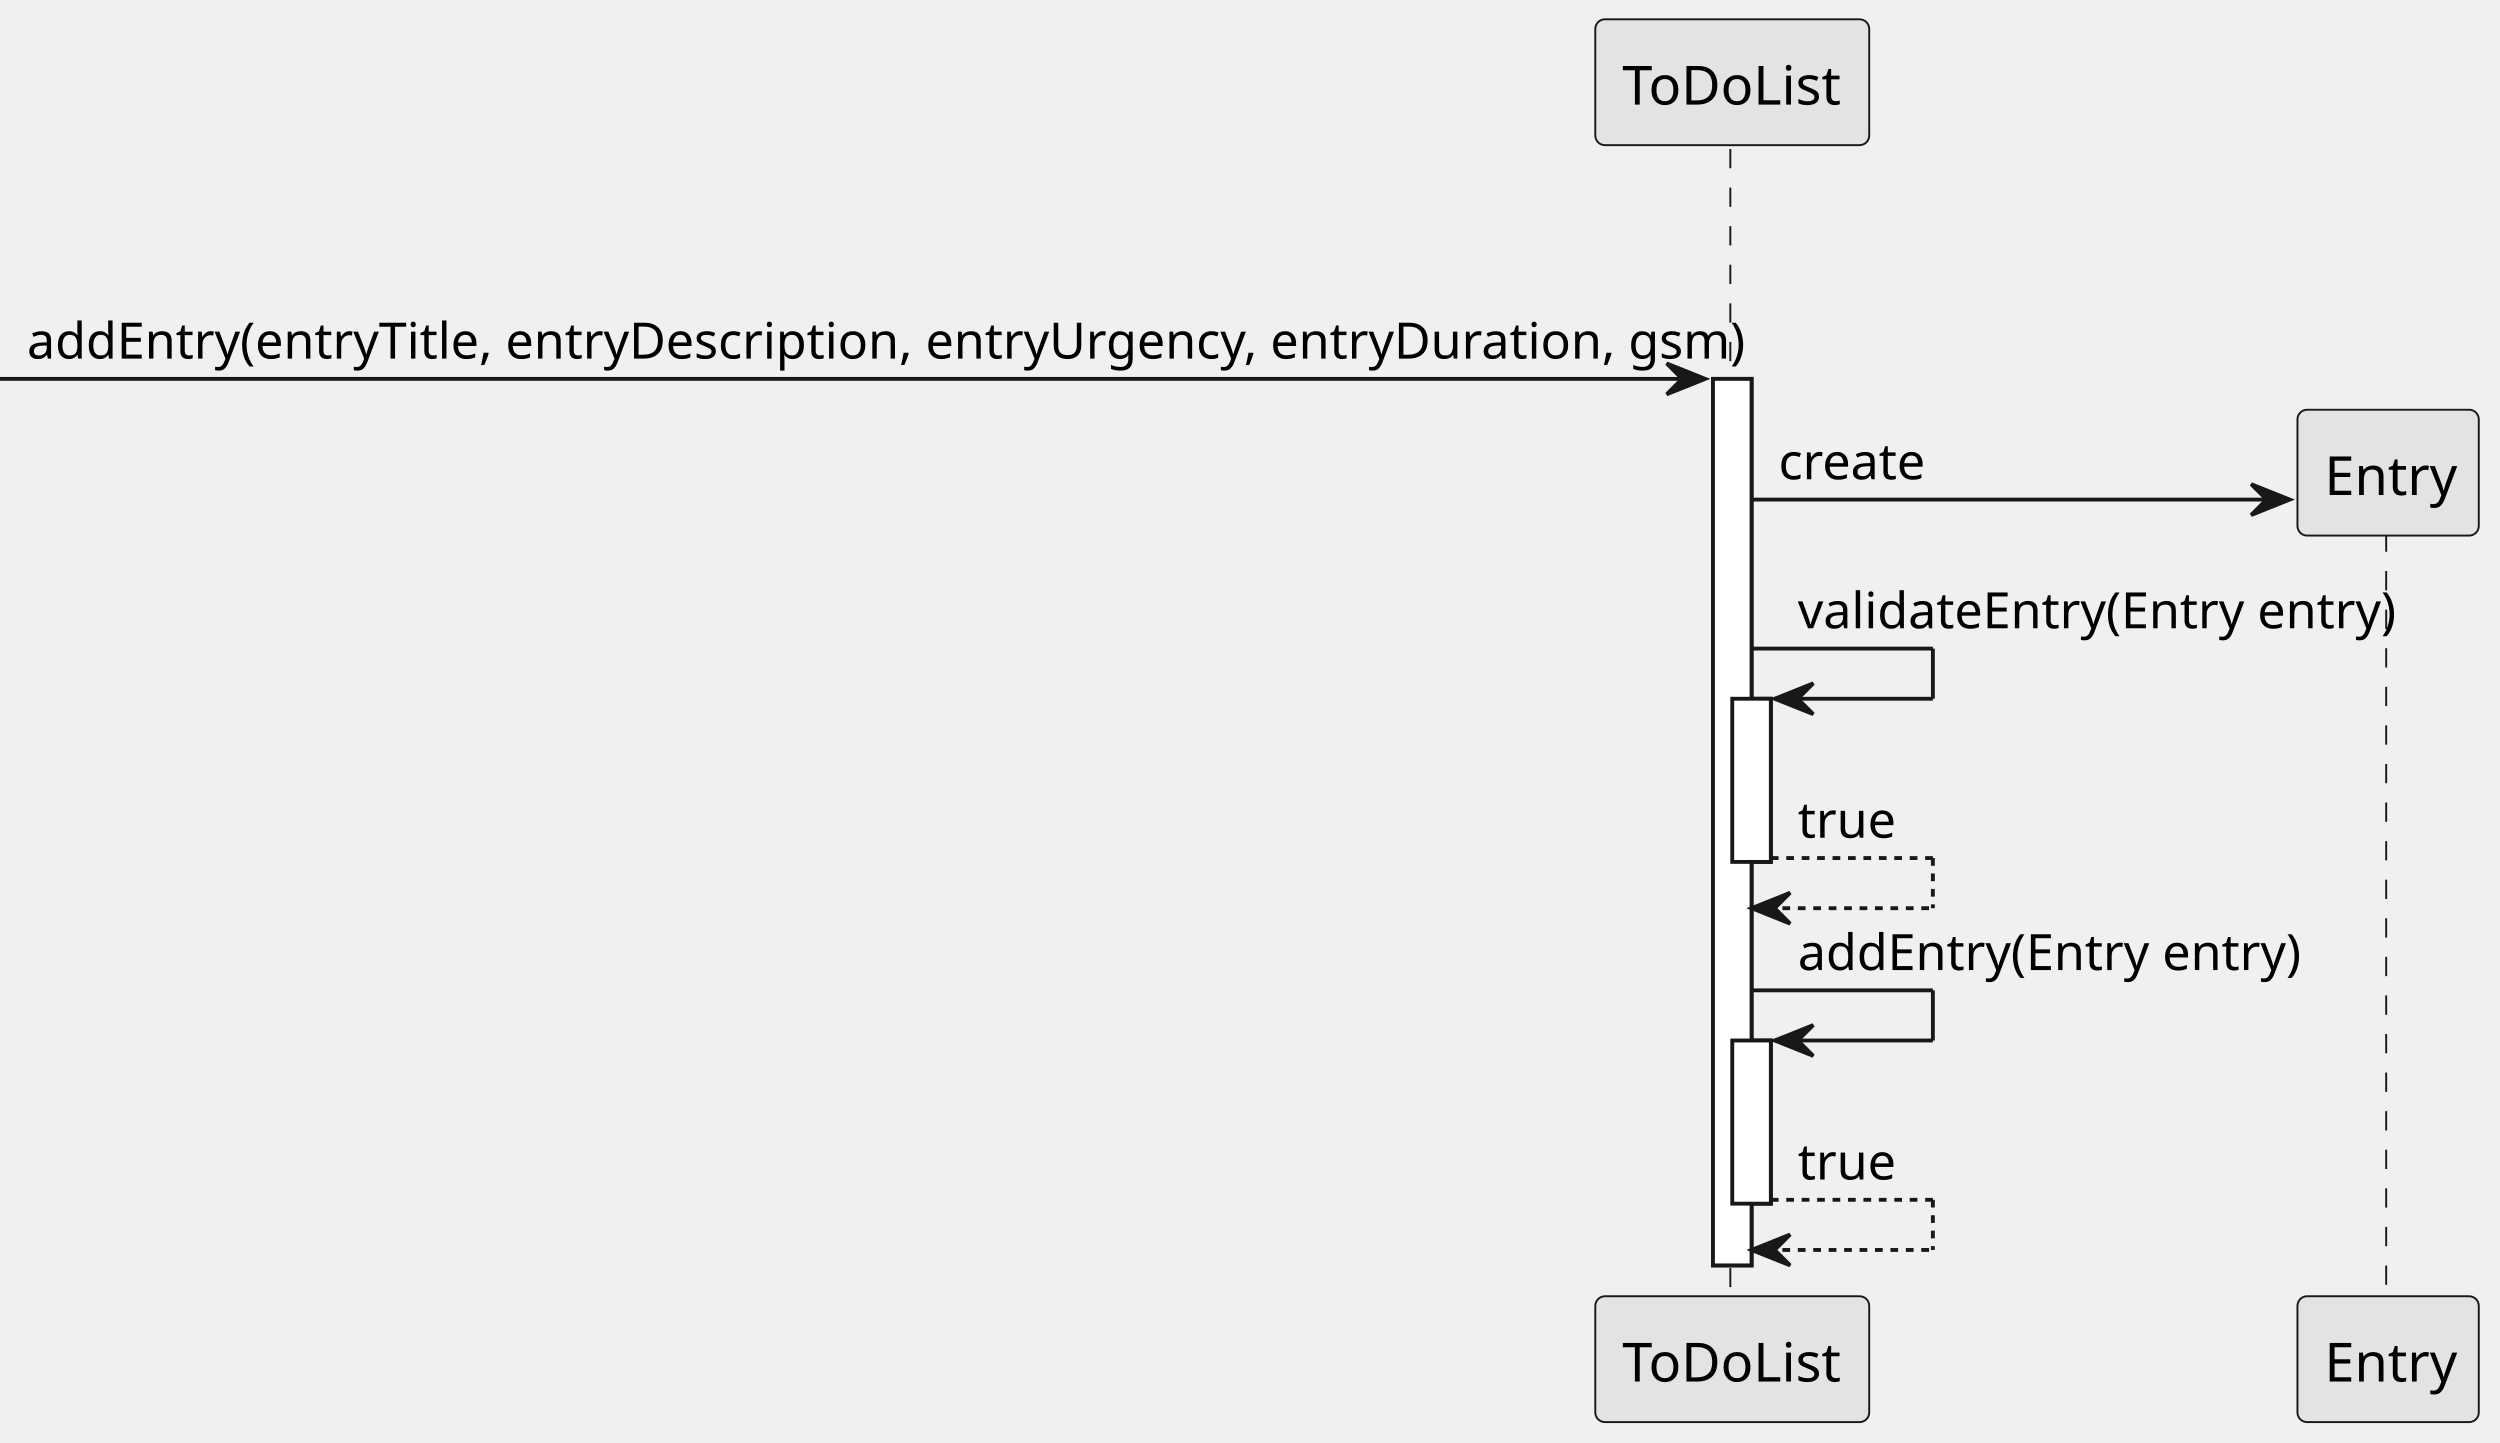
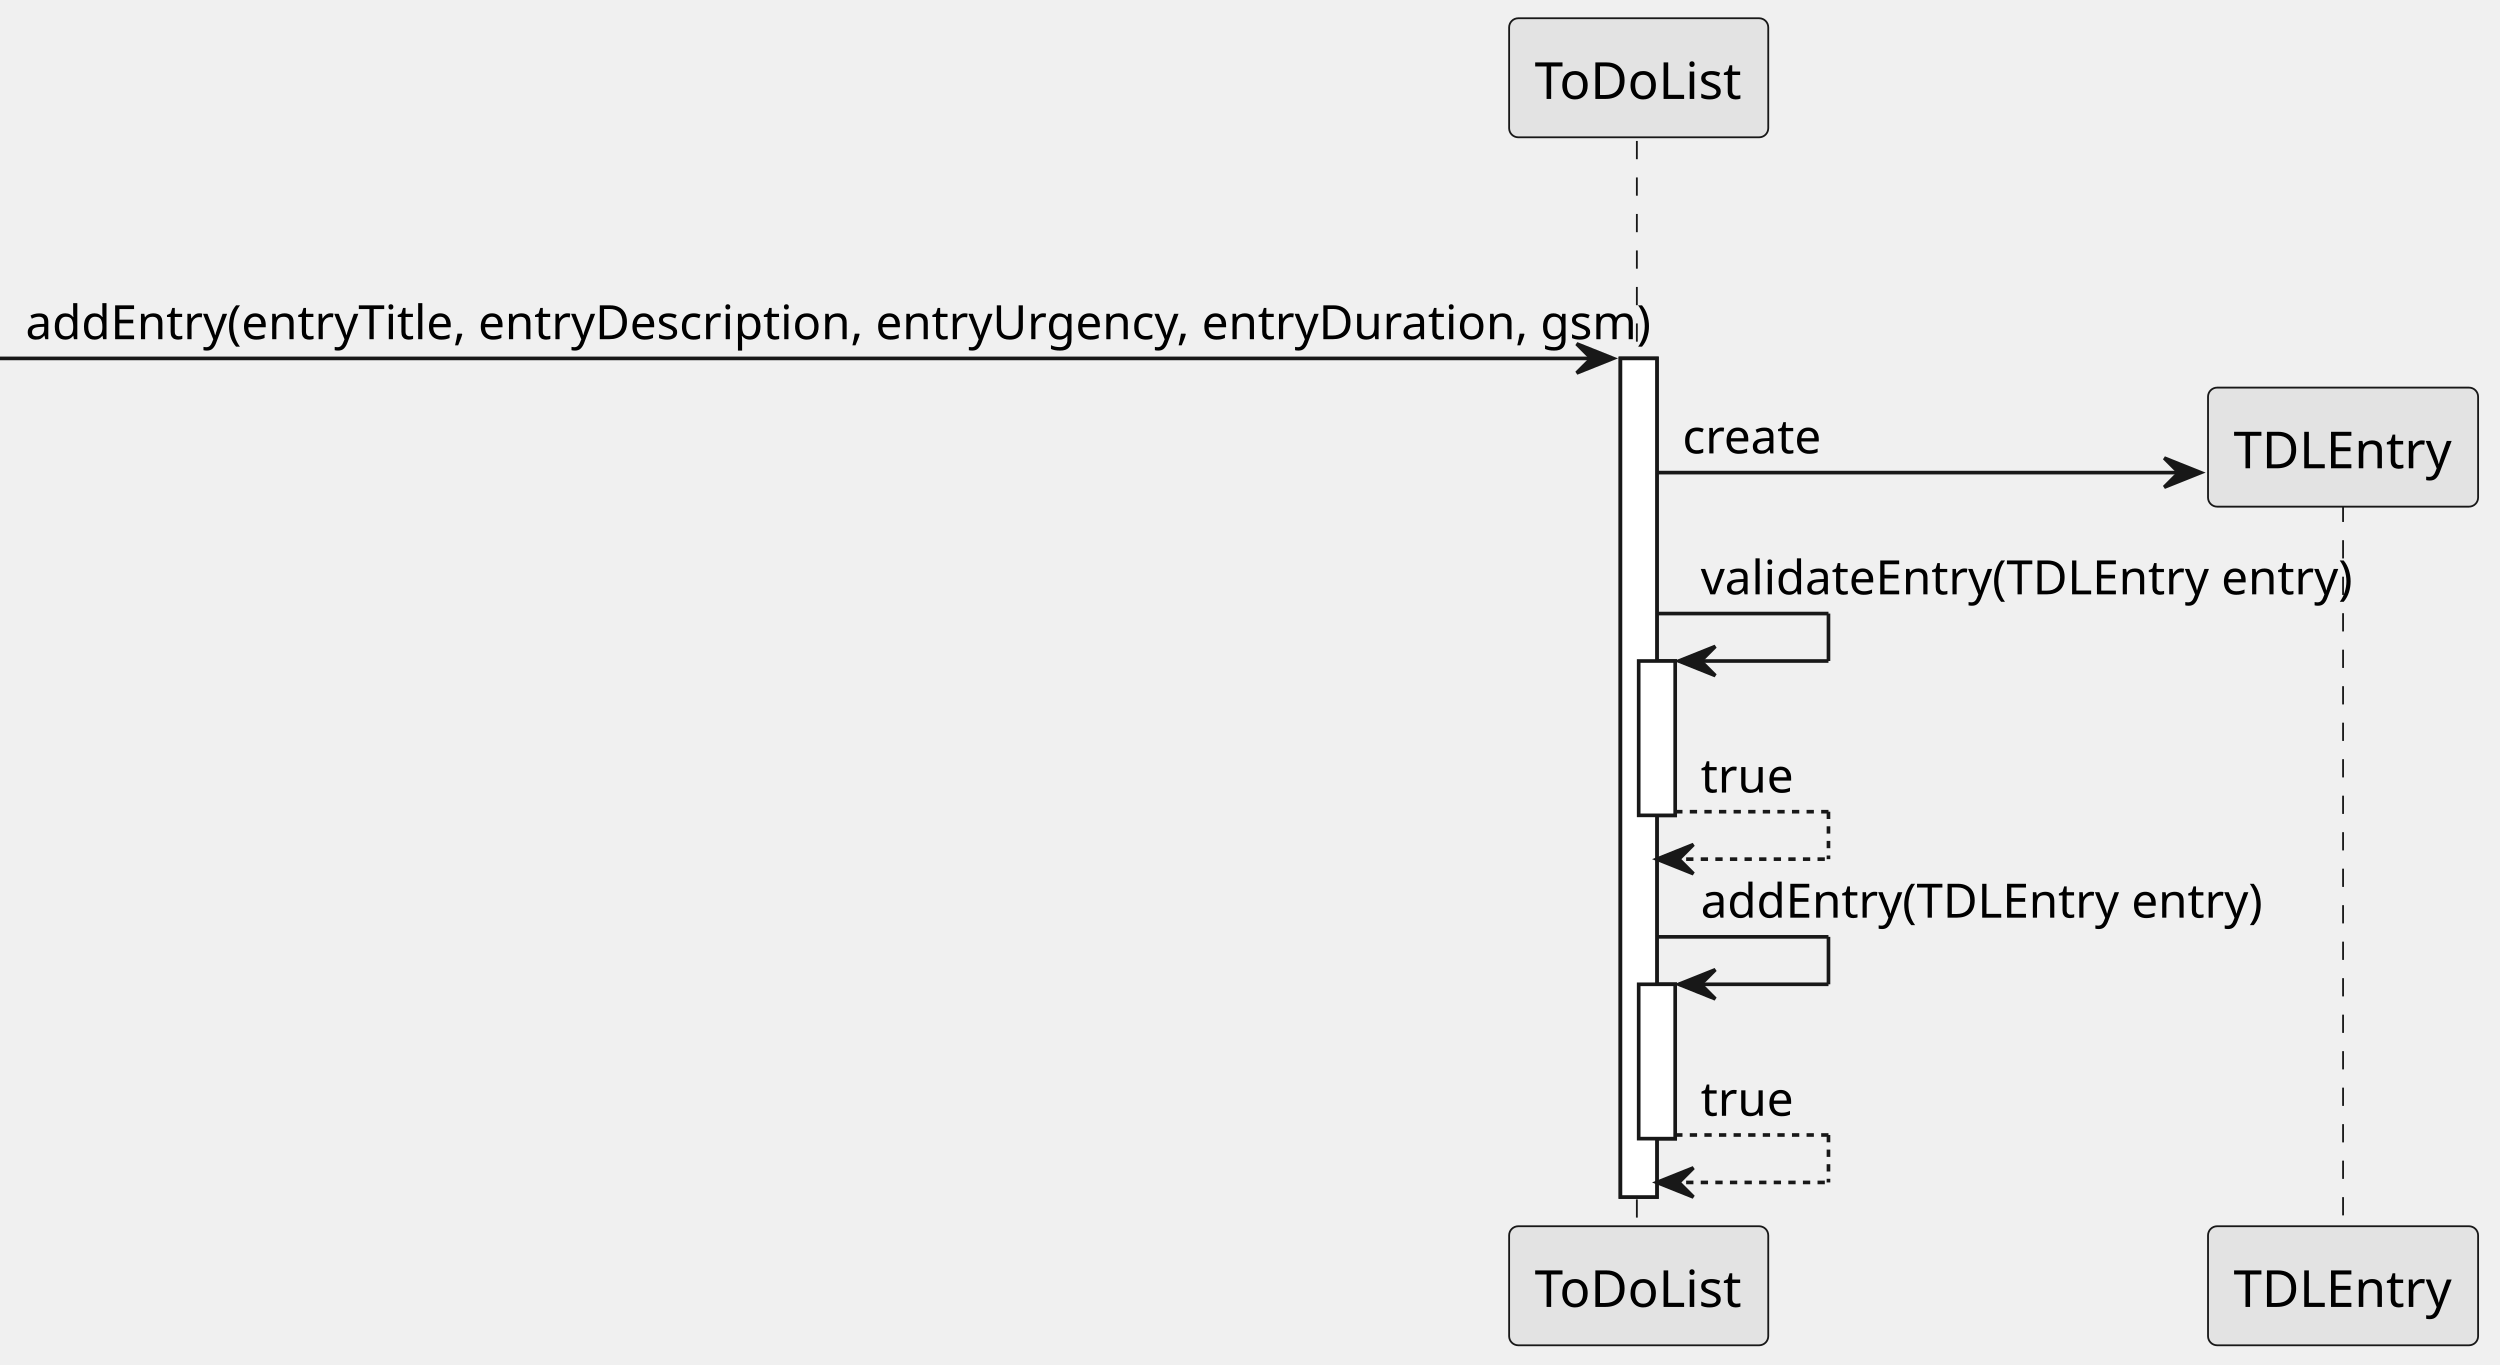
- <svg xmlns="http://www.w3.org/2000/svg" contentStyleType="text/css" height="374px" preserveAspectRatio="none" style="width:648px;height:374px;background:#FFFFFF;" version="1.1" viewBox="0 0 648 374" width="648px" zoomAndPan="magnify">
+ <svg xmlns="http://www.w3.org/2000/svg" contentStyleType="text/css" height="374px" preserveAspectRatio="none" style="width:685px;height:374px;background:#FFFFFF;" version="1.1" viewBox="0 0 685 374" width="685px" zoomAndPan="magnify">
  <defs />
  <g>
    <rect fill="#FFFFFF" height="229.785" style="stroke:#181818;stroke-width:1.0;" width="10" x="444" y="98.203" />
    <rect fill="#FFFFFF" height="42.291" style="stroke:#181818;stroke-width:1.0;" width="10" x="449" y="181.115" />
    <rect fill="#FFFFFF" height="42.291" style="stroke:#181818;stroke-width:1.0;" width="10" x="449" y="269.697" />
    <line style="stroke:#181818;stroke-width:0.5;stroke-dasharray:5.0,5.0;" x1="448.5" x2="448.5" y1="38.621" y2="336.988" />
-     <line style="stroke:#181818;stroke-width:0.5;stroke-dasharray:5.0,5.0;" x1="618.5" x2="618.5" y1="138.014" y2="336.988" />
+     <line style="stroke:#181818;stroke-width:0.5;stroke-dasharray:5.0,5.0;" x1="642" x2="642" y1="138.014" y2="336.988" />
    <rect fill="#E3E3E3" height="32.621" rx="2.5" ry="2.5" style="stroke:#181818;stroke-width:0.5;" width="71" x="413.5" y="5" />
    <text fill="#000000" font-family="sans-serif" font-size="14" lengthAdjust="spacing" textLength="57" x="420.5" y="27.107">ToDoList</text>
    <rect fill="#E3E3E3" height="32.621" rx="2.5" ry="2.5" style="stroke:#181818;stroke-width:0.5;" width="71" x="413.5" y="335.988" />
    <text fill="#000000" font-family="sans-serif" font-size="14" lengthAdjust="spacing" textLength="57" x="420.5" y="358.096">ToDoList</text>
-     <rect fill="#E3E3E3" height="32.621" rx="2.5" ry="2.5" style="stroke:#181818;stroke-width:0.5;" width="47" x="595.5" y="335.988" />
-     <text fill="#000000" font-family="sans-serif" font-size="14" lengthAdjust="spacing" textLength="33" x="602.5" y="358.096">Entry</text>
+     <rect fill="#E3E3E3" height="32.621" rx="2.5" ry="2.5" style="stroke:#181818;stroke-width:0.5;" width="74" x="605" y="335.988" />
+     <text fill="#000000" font-family="sans-serif" font-size="14" lengthAdjust="spacing" textLength="60" x="612" y="358.096">TDLEntry</text>
    <rect fill="#FFFFFF" height="229.785" style="stroke:#181818;stroke-width:1.0;" width="10" x="444" y="98.203" />
    <rect fill="#FFFFFF" height="42.291" style="stroke:#181818;stroke-width:1.0;" width="10" x="449" y="181.115" />
    <rect fill="#FFFFFF" height="42.291" style="stroke:#181818;stroke-width:1.0;" width="10" x="449" y="269.697" />
    <polygon fill="#181818" points="432,94.203,442,98.203,432,102.203,436,98.203" style="stroke:#181818;stroke-width:1.0;" />
    <line style="stroke:#181818;stroke-width:1.0;" x1="0" x2="438" y1="98.203" y2="98.203" />
    <text fill="#000000" font-family="sans-serif" font-size="13" lengthAdjust="spacing" textLength="418" x="7" y="92.94">addEntry(entryTitle, entryDescription, entryUrgency, entryDuration, gsm)</text>
-     <polygon fill="#181818" points="583.5,125.494,593.5,129.494,583.5,133.494,587.5,129.494" style="stroke:#181818;stroke-width:1.0;" />
-     <line style="stroke:#181818;stroke-width:1.0;" x1="454" x2="589.5" y1="129.494" y2="129.494" />
+     <polygon fill="#181818" points="593,125.494,603,129.494,593,133.494,597,129.494" style="stroke:#181818;stroke-width:1.0;" />
+     <line style="stroke:#181818;stroke-width:1.0;" x1="454" x2="599" y1="129.494" y2="129.494" />
    <text fill="#000000" font-family="sans-serif" font-size="13" lengthAdjust="spacing" textLength="36" x="461" y="124.231">create</text>
-     <rect fill="#E3E3E3" height="32.621" rx="2.5" ry="2.5" style="stroke:#181818;stroke-width:0.5;" width="47" x="595.5" y="106.203" />
-     <text fill="#000000" font-family="sans-serif" font-size="14" lengthAdjust="spacing" textLength="33" x="602.5" y="128.31">Entry</text>
+     <rect fill="#E3E3E3" height="32.621" rx="2.5" ry="2.5" style="stroke:#181818;stroke-width:0.5;" width="74" x="605" y="106.203" />
+     <text fill="#000000" font-family="sans-serif" font-size="14" lengthAdjust="spacing" textLength="60" x="612" y="128.31">TDLEntry</text>
    <line style="stroke:#181818;stroke-width:1.0;" x1="454" x2="501" y1="168.115" y2="168.115" />
    <line style="stroke:#181818;stroke-width:1.0;" x1="501" x2="501" y1="168.115" y2="181.115" />
    <line style="stroke:#181818;stroke-width:1.0;" x1="460" x2="501" y1="181.115" y2="181.115" />
    <polygon fill="#181818" points="470,177.115,460,181.115,470,185.115,466,181.115" style="stroke:#181818;stroke-width:1.0;" />
-     <text fill="#000000" font-family="sans-serif" font-size="13" lengthAdjust="spacing" textLength="146" x="466" y="162.852">validateEntry(Entry entry)</text>
+     <text fill="#000000" font-family="sans-serif" font-size="13" lengthAdjust="spacing" textLength="169" x="466" y="162.852">validateEntry(TDLEntry entry)</text>
    <line style="stroke:#181818;stroke-width:1.0;stroke-dasharray:2.0,2.0;" x1="459" x2="501" y1="222.406" y2="222.406" />
    <line style="stroke:#181818;stroke-width:1.0;stroke-dasharray:2.0,2.0;" x1="501" x2="501" y1="222.406" y2="235.406" />
    <line style="stroke:#181818;stroke-width:1.0;stroke-dasharray:2.0,2.0;" x1="454" x2="501" y1="235.406" y2="235.406" />
    <polygon fill="#181818" points="464,231.406,454,235.406,464,239.406,460,235.406" style="stroke:#181818;stroke-width:1.0;" />
    <text fill="#000000" font-family="sans-serif" font-size="13" lengthAdjust="spacing" textLength="22" x="466" y="217.144">true</text>
    <line style="stroke:#181818;stroke-width:1.0;" x1="454" x2="501" y1="256.697" y2="256.697" />
    <line style="stroke:#181818;stroke-width:1.0;" x1="501" x2="501" y1="256.697" y2="269.697" />
    <line style="stroke:#181818;stroke-width:1.0;" x1="460" x2="501" y1="269.697" y2="269.697" />
    <polygon fill="#181818" points="470,265.697,460,269.697,470,273.697,466,269.697" style="stroke:#181818;stroke-width:1.0;" />
-     <text fill="#000000" font-family="sans-serif" font-size="13" lengthAdjust="spacing" textLength="124" x="466" y="251.435">addEntry(Entry entry)</text>
+     <text fill="#000000" font-family="sans-serif" font-size="13" lengthAdjust="spacing" textLength="147" x="466" y="251.435">addEntry(TDLEntry entry)</text>
    <line style="stroke:#181818;stroke-width:1.0;stroke-dasharray:2.0,2.0;" x1="459" x2="501" y1="310.988" y2="310.988" />
    <line style="stroke:#181818;stroke-width:1.0;stroke-dasharray:2.0,2.0;" x1="501" x2="501" y1="310.988" y2="323.988" />
    <line style="stroke:#181818;stroke-width:1.0;stroke-dasharray:2.0,2.0;" x1="454" x2="501" y1="323.988" y2="323.988" />
    <polygon fill="#181818" points="464,319.988,454,323.988,464,327.988,460,323.988" style="stroke:#181818;stroke-width:1.0;" />
    <text fill="#000000" font-family="sans-serif" font-size="13" lengthAdjust="spacing" textLength="22" x="466" y="305.726">true</text>
  </g>
</svg>
